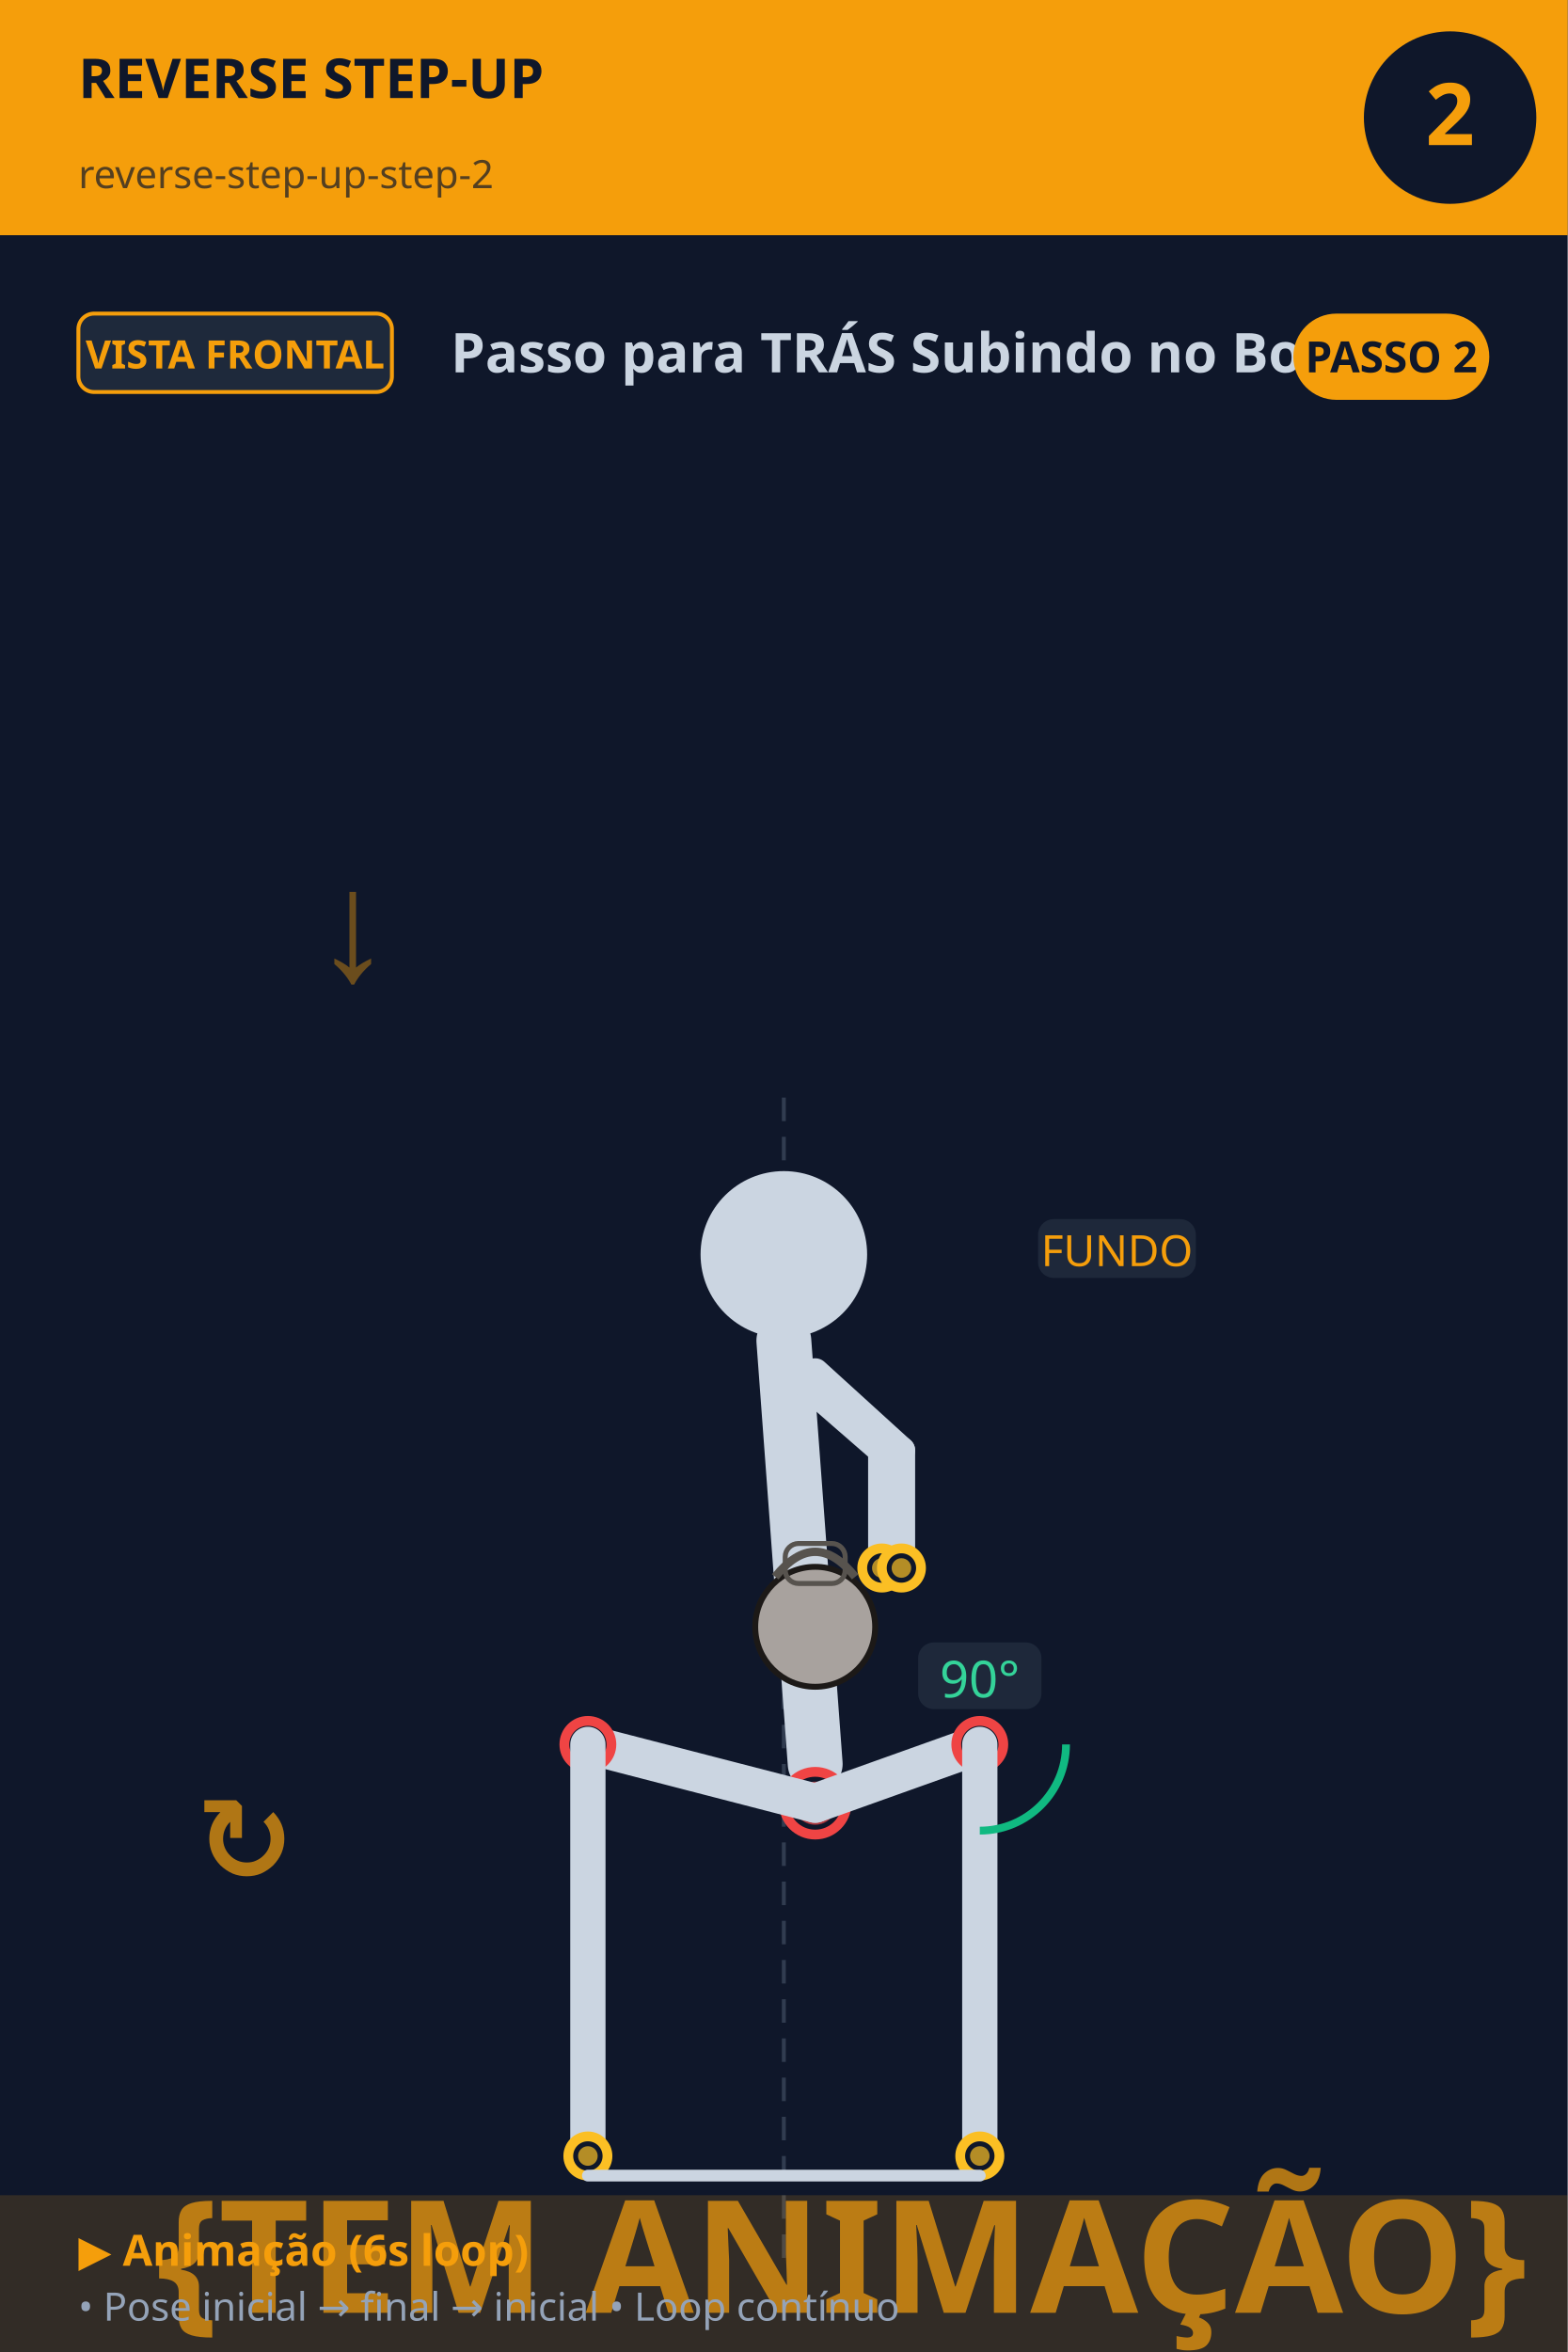
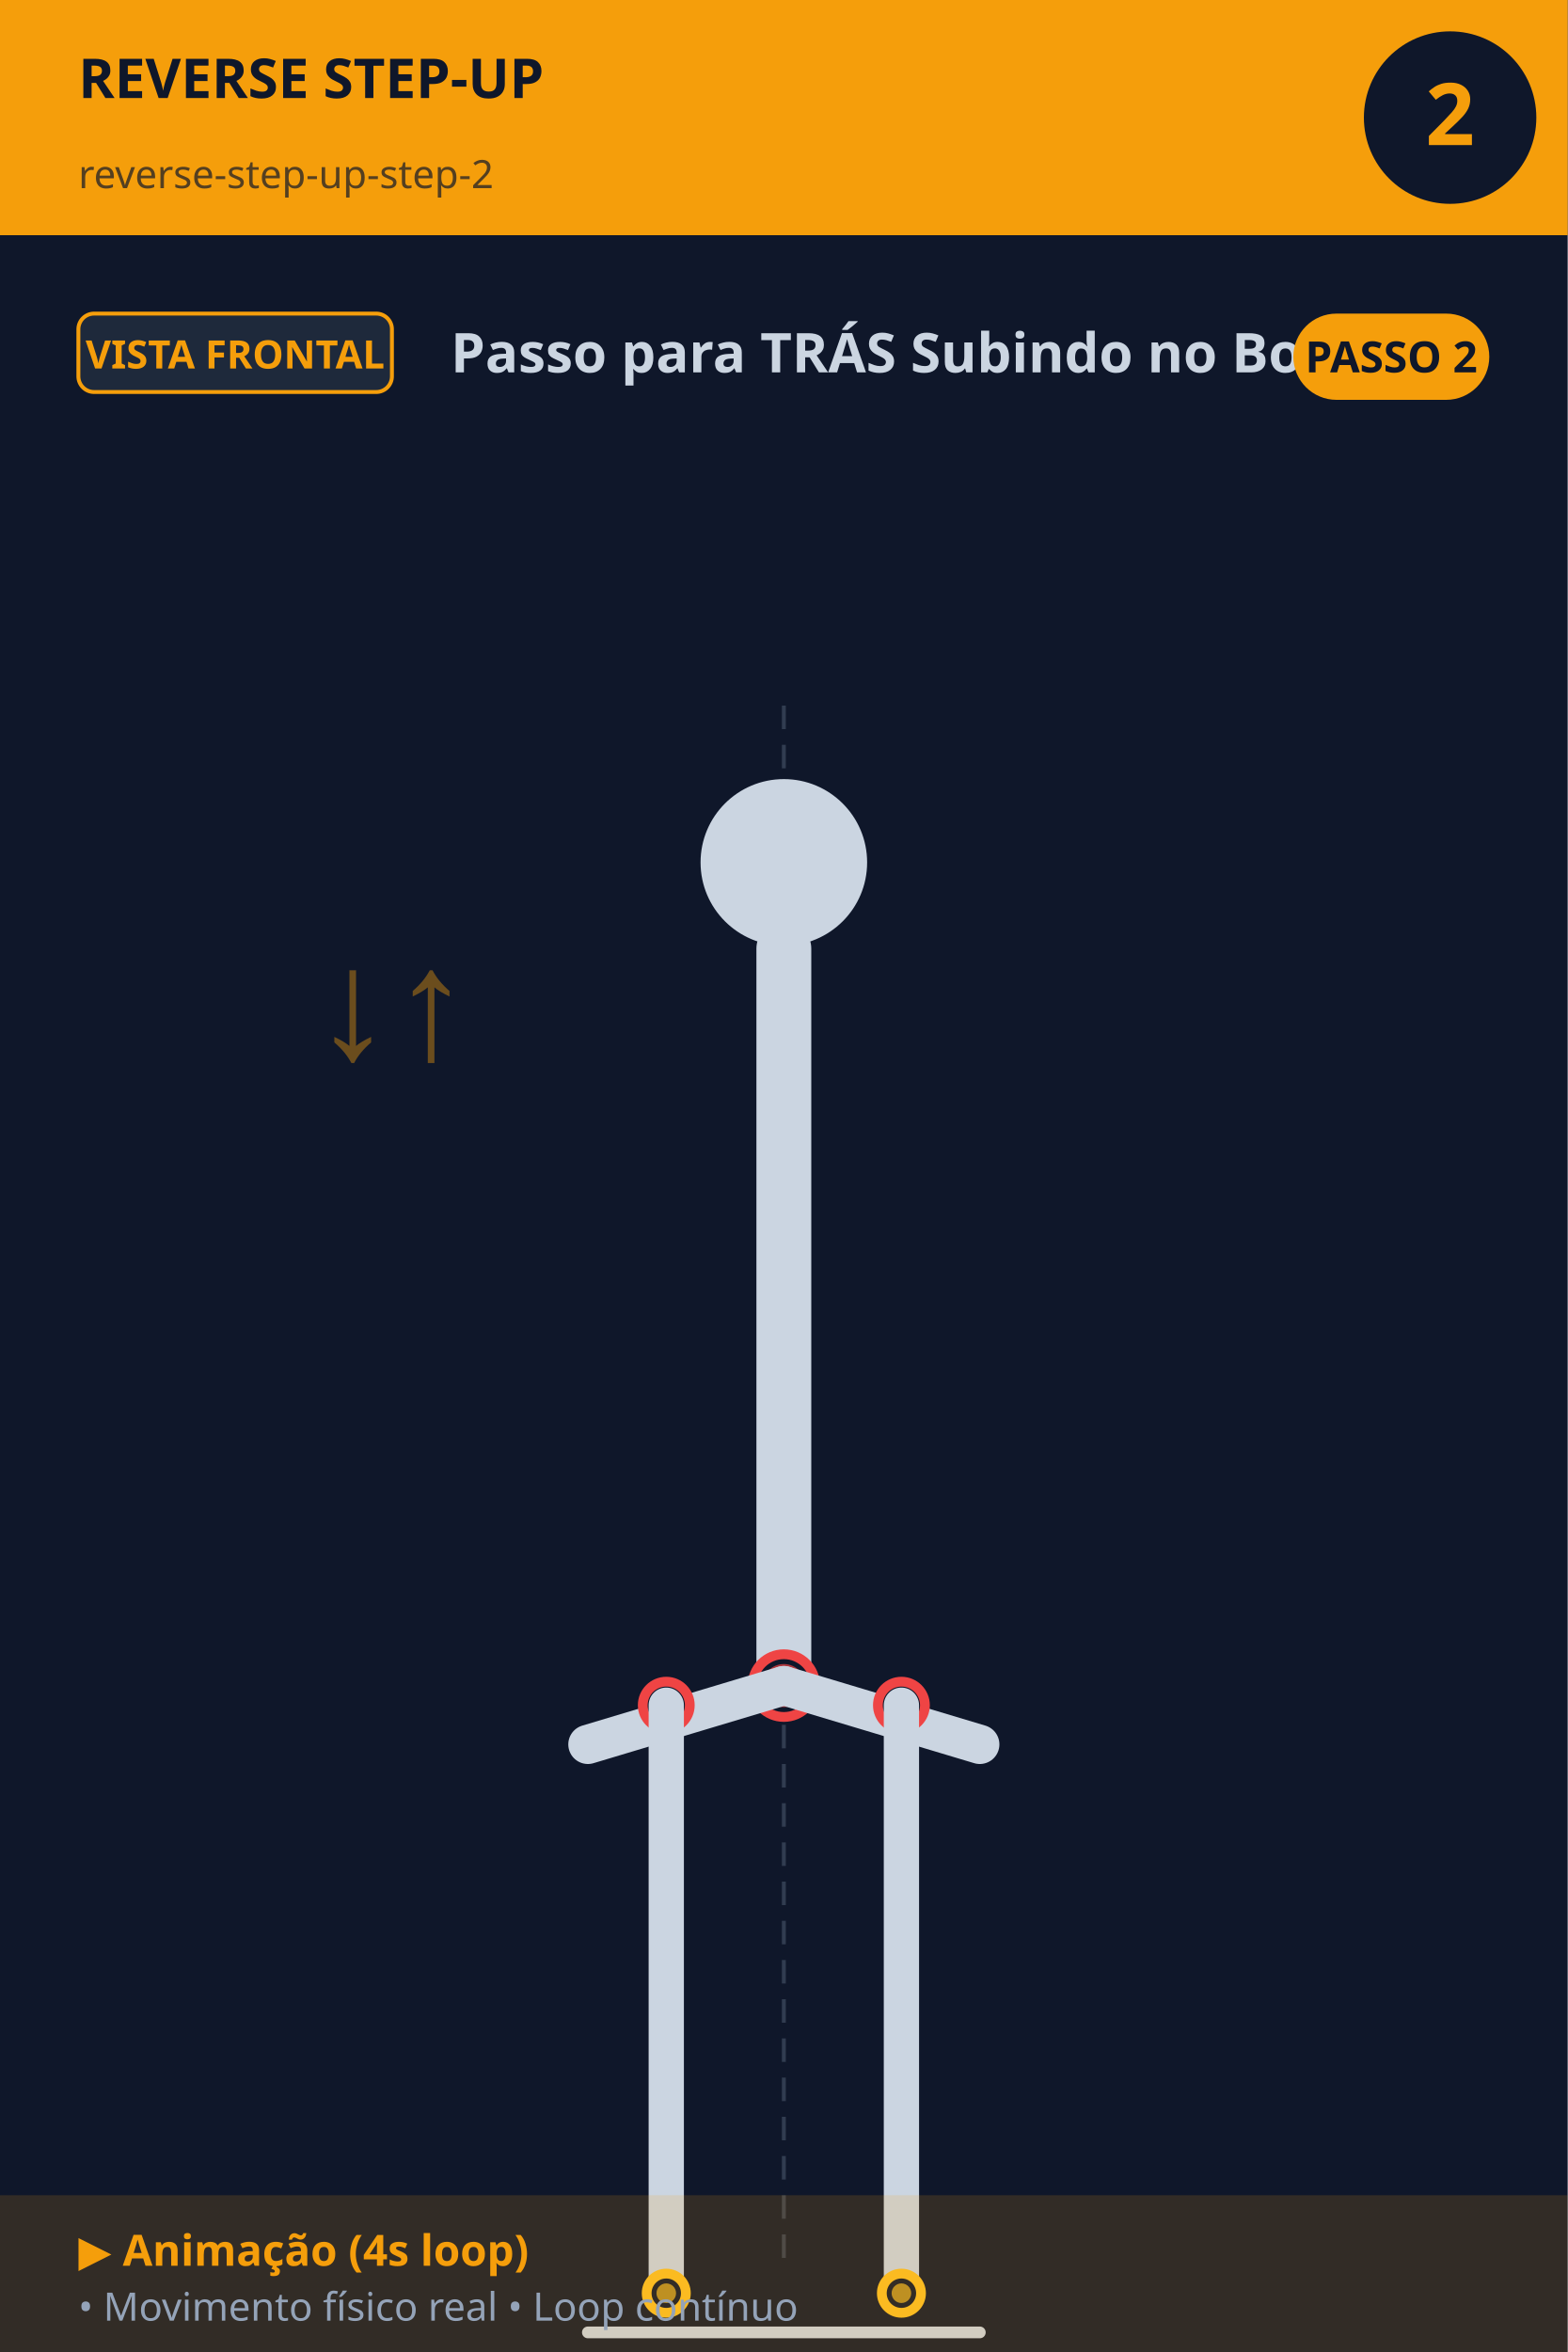
<svg xmlns="http://www.w3.org/2000/svg" viewBox="0 0 400 600" width="400" height="600">
  <rect width="400" height="600" fill="#0f172a" />
  <rect x="0" y="0" width="400" height="60" fill="#f59e0b" />
  <text x="20" y="25" font-size="14" font-weight="bold" fill="#0f172a" font-family="sans-serif">REVERSE STEP-UP</text>
  <text x="20" y="48" font-size="10" fill="#0f172a" opacity="0.7" font-family="sans-serif">reverse-step-up-step-2</text>
  <circle cx="370" cy="30" r="22" fill="#0f172a" />
  <text x="370" y="37" font-size="22" font-weight="bold" fill="#f59e0b" text-anchor="middle" font-family="sans-serif">2</text>
  <rect x="20" y="80" width="80" height="20" rx="4" fill="#1e293b" stroke="#f59e0b" stroke-width="1" />
  <text x="60" y="94" font-size="10" font-weight="bold" fill="#f59e0b" text-anchor="middle" font-family="sans-serif">VISTA FRONTAL</text>
  <text x="115" y="95" font-size="14" font-weight="bold" fill="#cbd5e1" font-family="sans-serif">Passo para TRÁS Subindo no Box</text>
  <g transform="translate(0, 50)">
-     <line x1="200" y1="230" x2="200" y2="530" stroke="#475569" stroke-width="1" stroke-dasharray="6,4" opacity="0.6" />
-     <text x="80" y="200" font-size="40" fill="#f59e0b" opacity="0.4" font-weight="bold">↓</text>
-     <circle cx="200" cy="270" r="22" fill="#cbd5e1" stroke="#0f172a" stroke-width="1.5" />
-     <line x1="200" y1="292" x2="208" y2="400" stroke="#cbd5e1" stroke-width="14" stroke-linecap="round" />
-     <circle cx="208" cy="410" r="8" fill="#0f172a" stroke="#ef4444" stroke-width="2.5" />
-     <circle cx="208" cy="410" r="5.5" fill="#ef4444" opacity="0.7" />
-     <line x1="202" y1="300" x2="225" y2="320" stroke="#cbd5e1" stroke-width="7" stroke-linecap="round" />
-     <line x1="208" y1="300" x2="230" y2="320" stroke="#cbd5e1" stroke-width="7" stroke-linecap="round" />
-     <line x1="225" y1="320" x2="225" y2="350" stroke="#cbd5e1" stroke-width="7" stroke-linecap="round" />
-     <line x1="230" y1="320" x2="230" y2="350" stroke="#cbd5e1" stroke-width="7" stroke-linecap="round" />
-     <circle cx="225" cy="350" r="5" fill="#0f172a" stroke="#fbbf24" stroke-width="2.5" />
-     <circle cx="225" cy="350" r="2.5" fill="#fbbf24" opacity="0.7" />
-     <circle cx="230" cy="350" r="5" fill="#0f172a" stroke="#fbbf24" stroke-width="2.5" />
-     <circle cx="230" cy="350" r="2.5" fill="#fbbf24" opacity="0.7" />
-     <circle cx="208" cy="365" r="15.3" fill="#a8a29e" stroke="#1c1917" stroke-width="1.5" />
-     <path d="M 197.8 352.25 Q 208 339.5 218.2 352.25" fill="none" stroke="#57534e" stroke-width="2.125" />
-     <rect x="200.35" y="343.75" width="15.3" height="10.2" rx="3.4" fill="none" stroke="#57534e" stroke-width="1.275" />
-     <line x1="208" y1="410" x2="250" y2="395" stroke="#cbd5e1" stroke-width="10" stroke-linecap="round" />
-     <circle cx="250" cy="395" r="6" fill="#0f172a" stroke="#ef4444" stroke-width="2.5" />
-     <circle cx="250" cy="395" r="3.5" fill="#ef4444" opacity="0.7" />
-     <line x1="250" y1="395" x2="250" y2="500" stroke="#cbd5e1" stroke-width="9" stroke-linecap="round" />
-     <circle cx="250" cy="500" r="5" fill="#0f172a" stroke="#fbbf24" stroke-width="2.5" />
-     <circle cx="250" cy="500" r="2.5" fill="#fbbf24" opacity="0.7" />
-     <line x1="208" y1="410" x2="150" y2="395" stroke="#cbd5e1" stroke-width="10" stroke-linecap="round" />
-     <circle cx="150" cy="395" r="6" fill="#0f172a" stroke="#ef4444" stroke-width="2.5" />
-     <circle cx="150" cy="395" r="3.5" fill="#ef4444" opacity="0.7" />
-     <line x1="150" y1="395" x2="150" y2="500" stroke="#cbd5e1" stroke-width="9" stroke-linecap="round" />
-     <circle cx="150" cy="500" r="5" fill="#0f172a" stroke="#fbbf24" stroke-width="2.5" />
-     <circle cx="150" cy="500" r="2.5" fill="#fbbf24" opacity="0.7" />
-     <path d="M 272.0 395.0 A 22 22 0 0 1 250.0 417.0" fill="none" stroke="#10b981" stroke-width="2" />
-     <rect x="234.275" y="369" width="31.45" height="17" rx="4" fill="#1e293b" opacity="0.95" />
-     <text x="250" y="383" font-size="13" fill="#34d399" text-anchor="middle" font-family="sans-serif" font-weight="500">90°</text>
-     <line x1="150" y1="505" x2="250" y2="505" stroke="#cbd5e1" stroke-width="3" stroke-linecap="round" />
-     <rect x="264.875" y="261" width="40.25" height="15" rx="4" fill="#1e293b" opacity="0.95" />
-     <text x="285" y="273" font-size="11" fill="#f59e0b" text-anchor="middle" font-family="sans-serif" font-weight="500">FUNDO</text>
-     <g opacity="0.7">
-       <text x="40" y="540" font-size="40" fill="#f59e0b" font-weight="bold" font-family="sans-serif">
- {TEM ANIMAÇÃO}
- <animate attributeName="opacity" values="0.9;0.4;0.9" dur="6s" repeatCount="indefinite" />
-       </text>
+     <line x1="200" y1="130" x2="200" y2="530" stroke="#475569" stroke-width="1" stroke-dasharray="6,4" opacity="0.6" />
+     <g id="squat">
+       <animateTransform attributeName="transform" type="translate" values="0,0; 0,100; 0,100; 0,0" keyTimes="0;0.4;0.6;1" dur="4s" repeatCount="indefinite" />
+       <circle cx="200" cy="170" r="22" fill="#cbd5e1" stroke="#0f172a" stroke-width="1.5" />
+       <line x1="200" y1="192" x2="200" y2="380" stroke="#cbd5e1" stroke-width="14" stroke-linecap="round" />
+       <circle cx="200" cy="380" r="8" fill="#0f172a" stroke="#ef4444" stroke-width="2.5" />
+       <circle cx="200" cy="380" r="5.5" fill="#ef4444" opacity="0.7" />
+       <line x1="200" y1="380" x2="250" y2="395" stroke="#cbd5e1" stroke-width="10" stroke-linecap="round">
+         <animate attributeName="x2" values="230;250;250;230" keyTimes="0;0.4;0.6;1" dur="4s" repeatCount="indefinite" />
+         <animate attributeName="y2" values="385;395;395;385" keyTimes="0;0.4;0.6;1" dur="4s" repeatCount="indefinite" />
+       </line>
+       <line x1="200" y1="380" x2="150" y2="395" stroke="#cbd5e1" stroke-width="10" stroke-linecap="round">
+         <animate attributeName="x2" values="170;150;150;170" keyTimes="0;0.4;0.6;1" dur="4s" repeatCount="indefinite" />
+         <animate attributeName="y2" values="385;395;395;385" keyTimes="0;0.4;0.6;1" dur="4s" repeatCount="indefinite" />
+       </line>
+       <circle cx="230" cy="385" r="6" fill="#0f172a" stroke="#ef4444" stroke-width="2.5">
+         <animate attributeName="cx" values="230;250;250;230" keyTimes="0;0.4;0.6;1" dur="4s" repeatCount="indefinite" />
+       </circle>
+       <circle cx="170" cy="385" r="6" fill="#0f172a" stroke="#ef4444" stroke-width="2.5">
+         <animate attributeName="cx" values="170;150;150;170" keyTimes="0;0.4;0.6;1" dur="4s" repeatCount="indefinite" />
+       </circle>
    </g>
+     <text x="80" y="220" font-size="40" fill="#f59e0b" opacity="0.4" font-weight="bold">↓↑</text>
+     <line x1="170" y1="385" x2="170" y2="535" stroke="#cbd5e1" stroke-width="9" stroke-linecap="round" />
+     <line x1="230" y1="385" x2="230" y2="535" stroke="#cbd5e1" stroke-width="9" stroke-linecap="round" />
+     <circle cx="170" cy="535" r="5" fill="#0f172a" stroke="#fbbf24" stroke-width="2.5" />
+     <circle cx="170" cy="535" r="2.5" fill="#fbbf24" opacity="0.7" />
+     <circle cx="230" cy="535" r="5" fill="#0f172a" stroke="#fbbf24" stroke-width="2.5" />
+     <circle cx="230" cy="535" r="2.5" fill="#fbbf24" opacity="0.7" />
+     <line x1="150" y1="545" x2="250" y2="545" stroke="#cbd5e1" stroke-width="3" stroke-linecap="round" />
  </g>
  <rect x="0" y="560" width="400" height="40" fill="#f59e0b" opacity="0.15" />
-   <text x="20" y="578" font-size="11" font-weight="bold" fill="#f59e0b" font-family="sans-serif">▶ Animação (6s loop)</text>
-   <text x="20" y="592" font-size="10" fill="#94a3b8" font-family="sans-serif">• Pose inicial → final → inicial • Loop contínuo</text>
+   <text x="20" y="578" font-size="11" font-weight="bold" fill="#f59e0b" font-family="sans-serif">▶ Animação (4s loop)</text>
+   <text x="20" y="592" font-size="10" fill="#94a3b8" font-family="sans-serif">• Movimento físico real • Loop contínuo</text>
  <g transform="translate(330, 80)">
    <rect x="0" y="0" width="50" height="22" rx="11" fill="#f59e0b" />
    <text x="25" y="15" font-size="11" font-weight="bold" fill="#0f172a" text-anchor="middle" font-family="sans-serif">PASSO 2</text>
  </g>
-   <g transform="translate(50, 480)">
-     <text font-size="30" fill="#f59e0b" font-weight="bold" font-family="sans-serif" opacity="0.7">↻
- <animateTransform attributeName="transform" type="rotate" from="0 15 15" to="360 15 15" dur="6s" repeatCount="indefinite" />
-     </text>
-   </g>
</svg>
